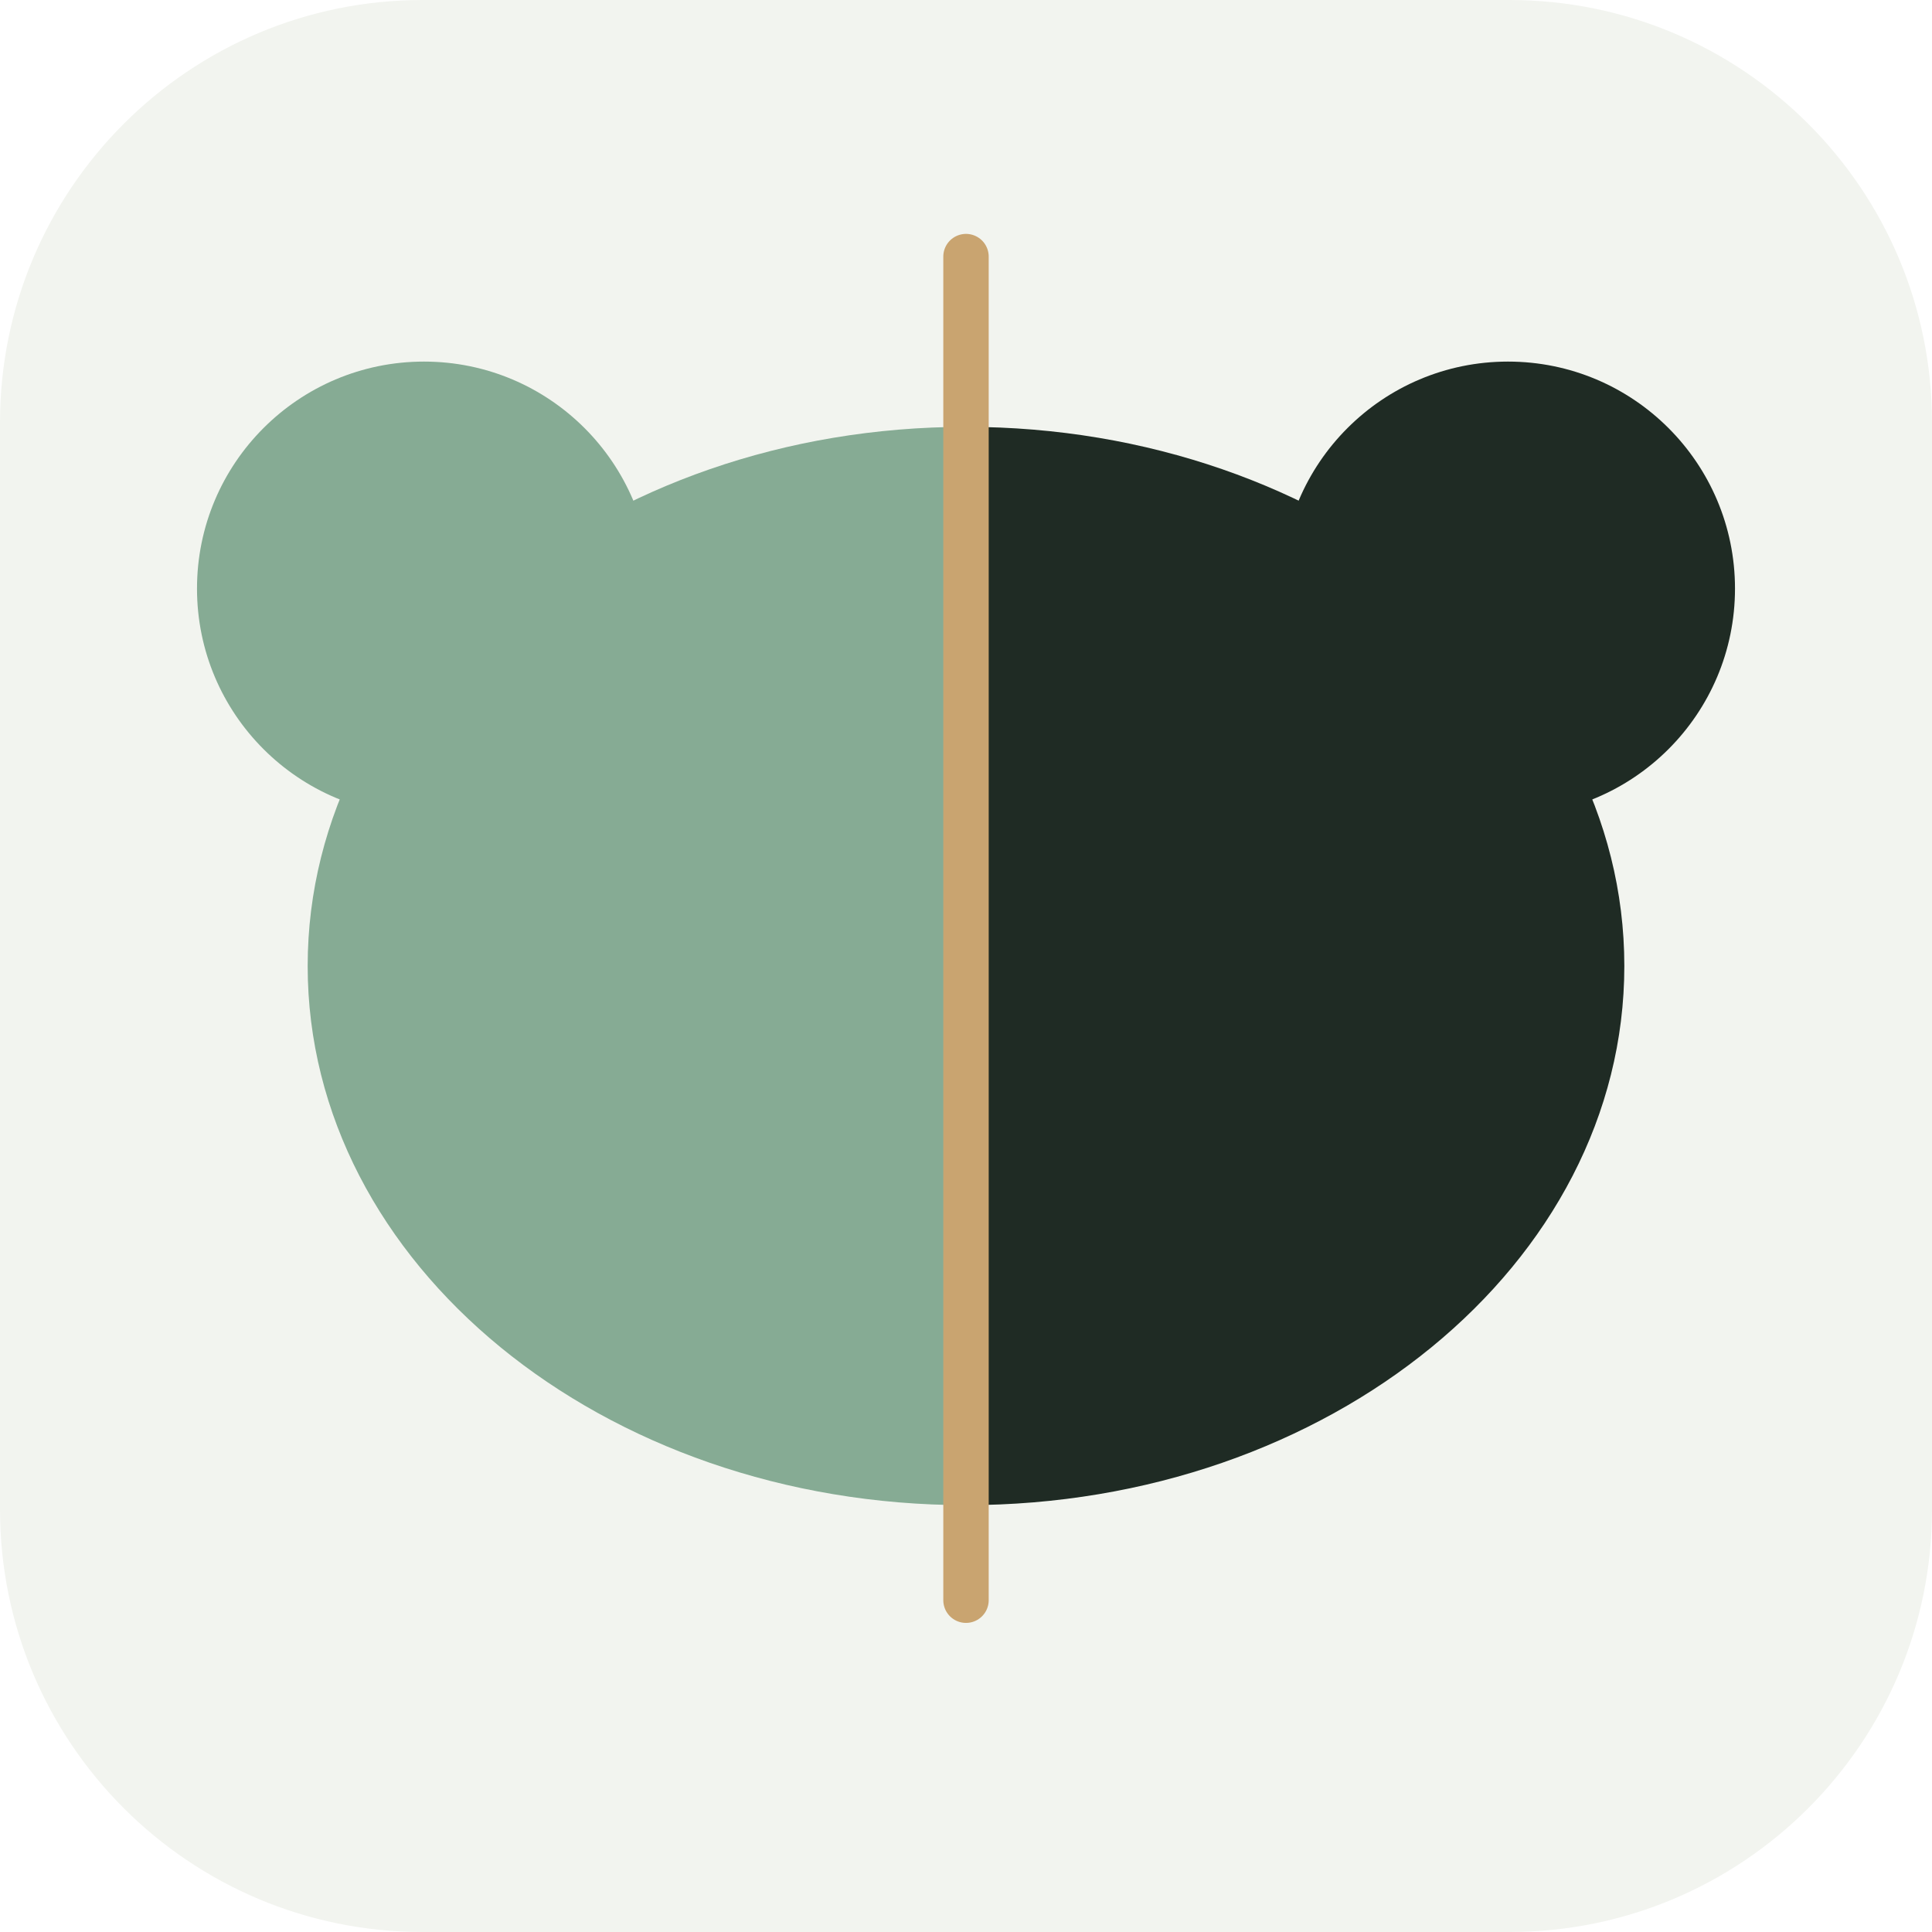
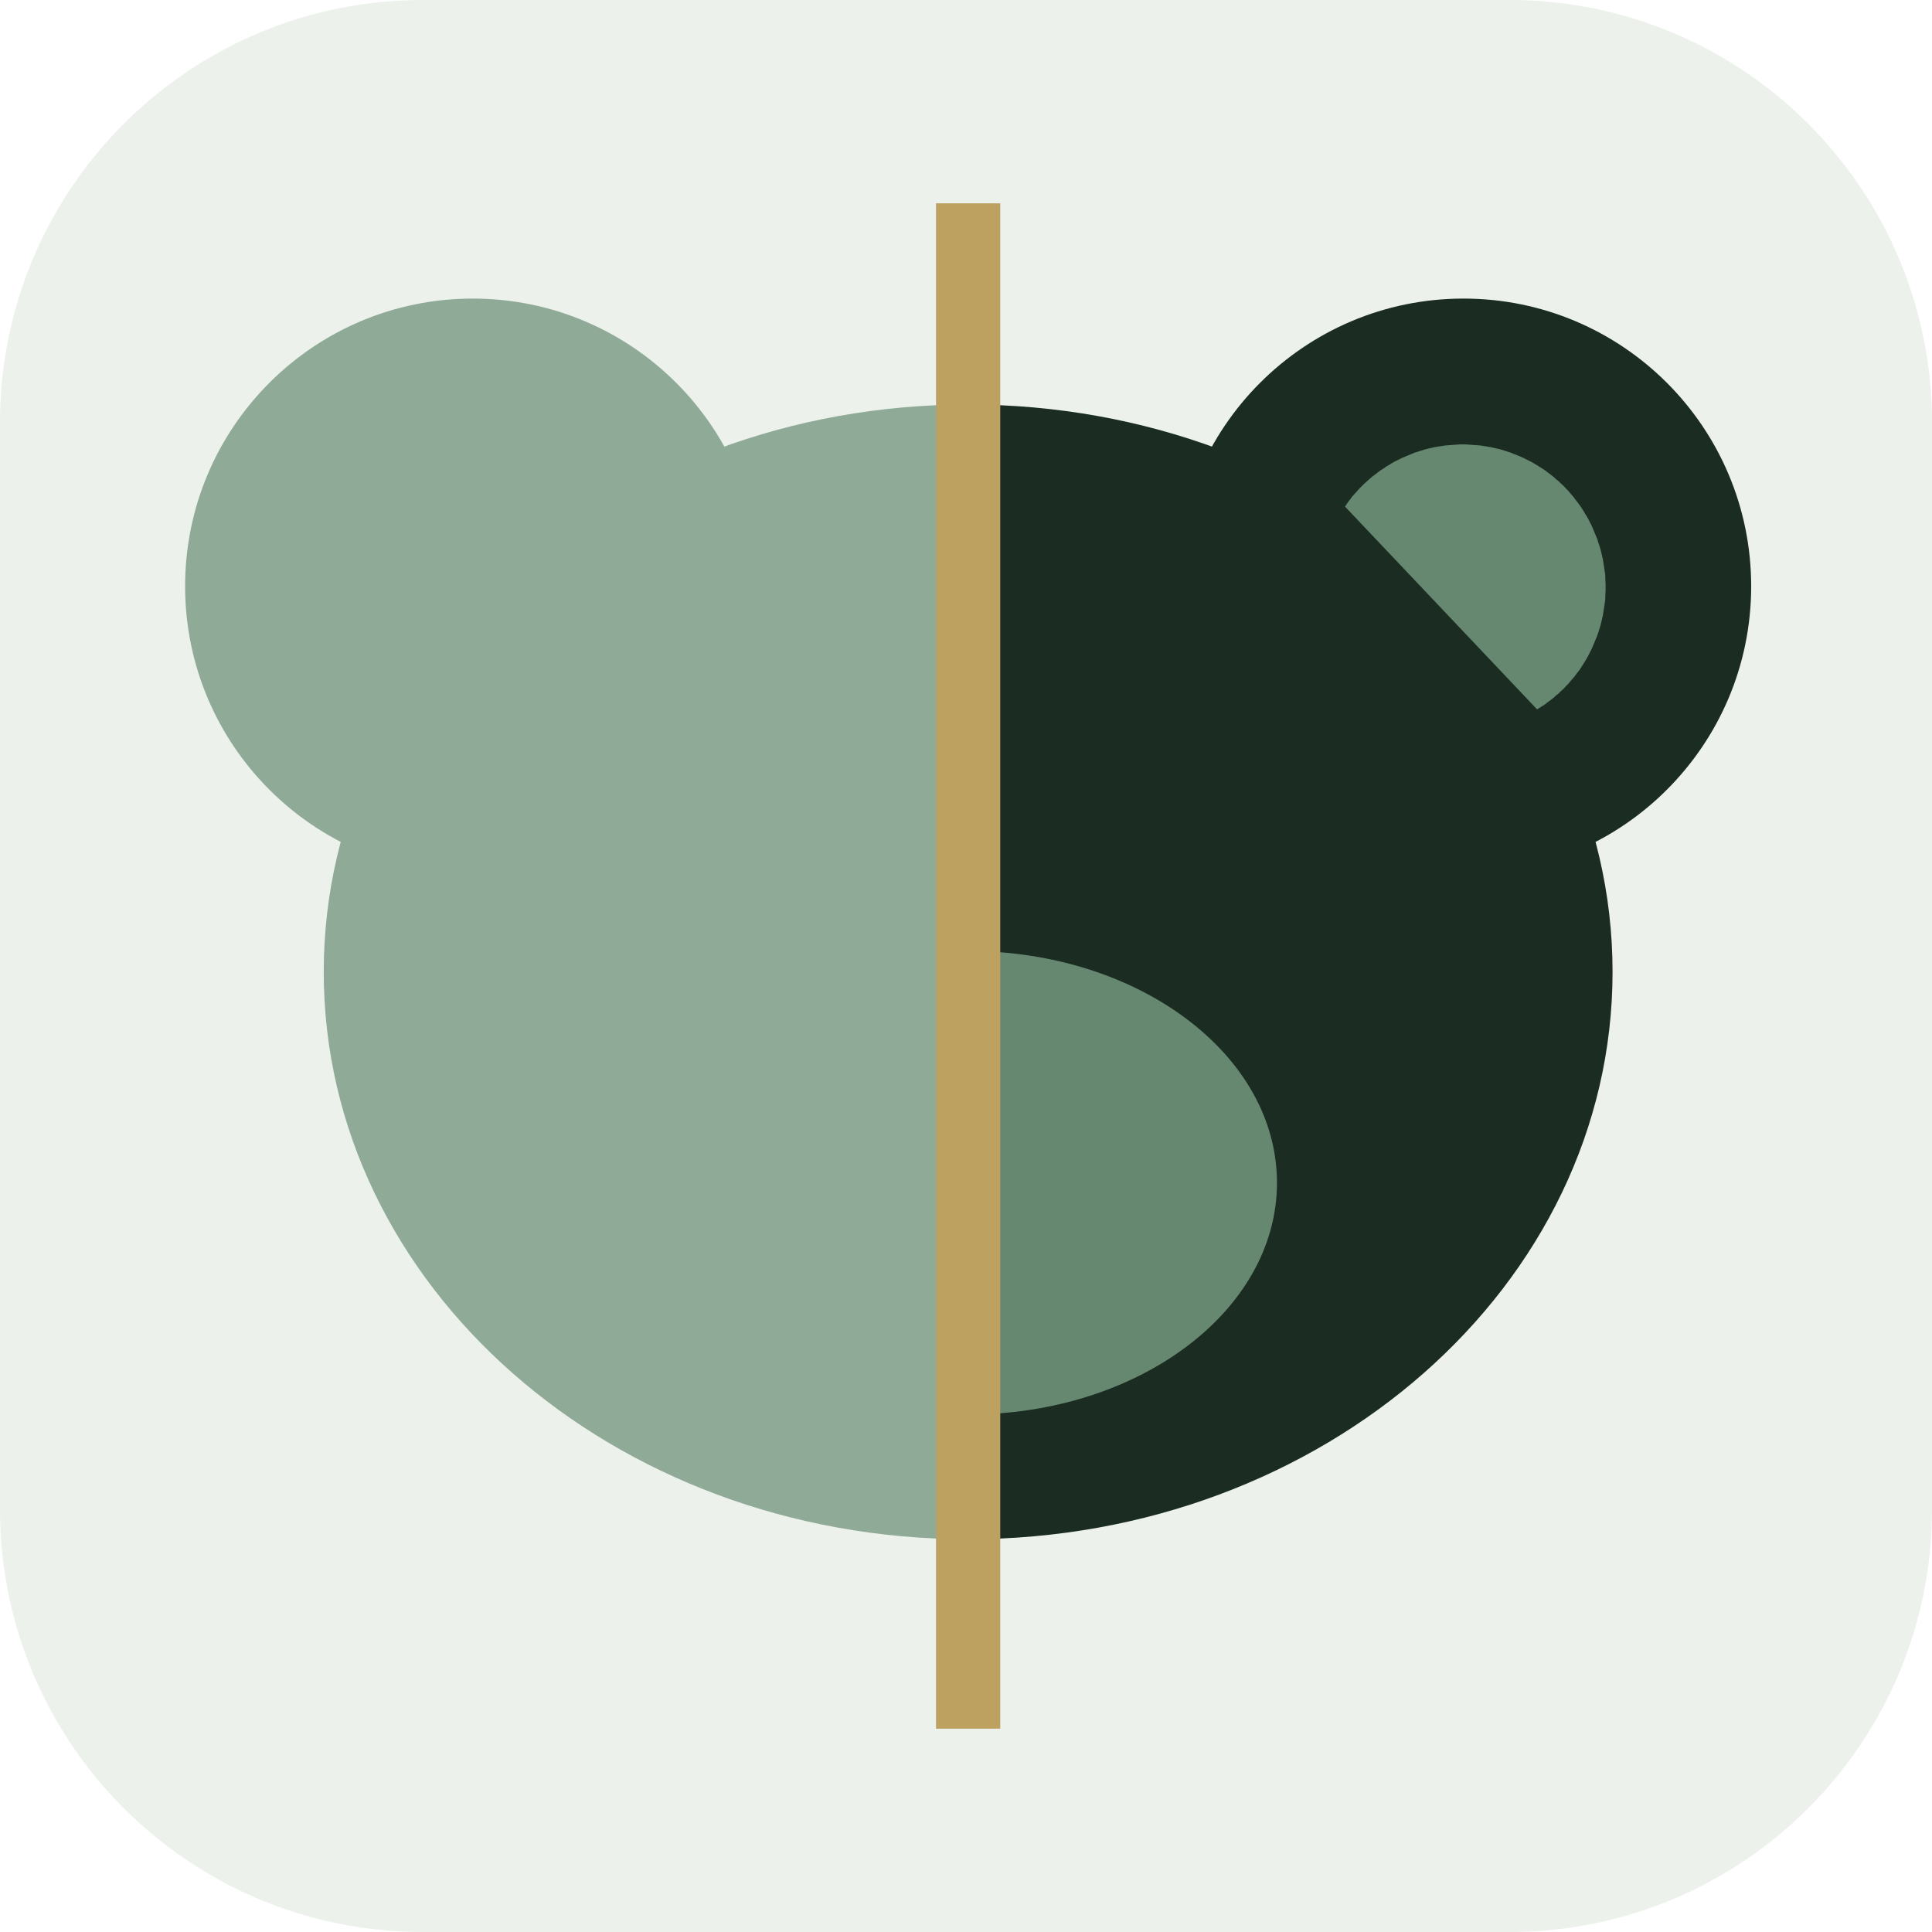
<svg xmlns="http://www.w3.org/2000/svg" viewBox="0 0 64 64">
  <defs>
-     <clipPath id="fL">
-       <rect x="-400" y="-400" width="400" height="800" />
+     <clipPath id="fl">
+       <rect x="0" y="0" width="492" height="2000" />
    </clipPath>
-     <clipPath id="fR">
-       <rect x="0" y="-400" width="400" height="800" />
+     <clipPath id="fr">
+       <rect x="492" y="0" width="600" height="2000" />
    </clipPath>
  </defs>
-   <rect width="64" height="64" rx="14" fill="#F2F4EF" />
-   <g transform="translate(32 32) scale(0.094)">
-     <g clip-path="url(#fL)" fill="#86AB94">
-       <ellipse cx="0" cy="0" rx="232" ry="190" />
-       <circle cx="-191" cy="-133" r="80" />
+   <rect width="64" height="64" rx="14" fill="#ECF1EB" />
+   <g transform="translate(32 32) scale(0.08865) translate(-491.2 -558)">
+     <g clip-path="url(#fl)" fill="#8FAA96">
+       <ellipse cx="492" cy="560.2" rx="240.8" ry="212" />
+       <circle cx="306.9" cy="416.1" r="107.5" />
    </g>
-     <g clip-path="url(#fR)" fill="#1F2B24">
-       <ellipse cx="0" cy="0" rx="232" ry="190" />
-       <circle cx="191" cy="-133" r="80" />
+     <g clip-path="url(#fr)" fill="#1B2C22">
+       <ellipse cx="492" cy="560.2" rx="240.8" ry="212" />
+       <circle cx="677.1" cy="416.1" r="107.5" />
+       <path fill="#678870" d="M730.2,415.2 730.1,413.9 730.1,412.6 730,411.3 729.8,410 729.6,408.7 729.4,407.4 729.2,406.1 728.9,404.8 728.6,403.5 728.3,402.3 727.9,401 727.5,399.8 727.1,398.5 726.6,397.3 726.1,396.1 725.6,394.9 725.1,393.7 724.5,392.5 723.9,391.3 723.3,390.2 722.6,389.1 721.9,387.9 721.2,386.8 720.5,385.8 719.7,384.7 718.9,383.7 718.1,382.6 717.2,381.6 716.4,380.6 715.5,379.7 714.6,378.7 713.6,377.8 712.7,376.9 711.7,376.1 710.7,375.2 709.7,374.4 708.6,373.6 707.6,372.8 706.5,372.1 705.4,371.4 704.3,370.7 703.1,370 702,369.4 700.8,368.8 699.6,368.2 698.5,367.7 697.3,367.2 696,366.7 694.8,366.2 693.6,365.8 692.3,365.4 691.1,365 689.8,364.7 688.5,364.4 687.2,364.1 685.9,363.9 684.7,363.7 683.4,363.5 682.1,363.4 680.7,363.3 679.4,363.2 678.1,363.1 676.8,363.1 675.5,363.1 674.2,363.2 672.9,363.3 671.6,363.4 670.3,363.5 669,363.7 667.7,363.9 666.4,364.1 665.1,364.4 663.8,364.7 662.6,365 661.3,365.4 660.1,365.8 658.8,366.2 657.6,366.7 656.4,367.2 655.2,367.7 654,368.2 652.8,368.8 651.6,369.4 650.5,370 649.4,370.7 648.2,371.4 647.2,372.1 646.1,372.8 645,373.6 644,374.4 642.9,375.2 641.9,376.1 641,376.9 640,377.8 639.1,378.7 638.1,379.7 637.3,380.6 636.4,381.6 635.5,382.6 634.7,383.7 633.9,384.7 633.2,385.8 632.8,386.3 704.6,462.1 705.4,461.6 706.5,460.9 707.6,460.2 708.6,459.4 709.7,458.6 710.7,457.8 711.7,456.9 712.7,456.1 713.6,455.2 714.6,454.3 715.5,453.3 716.4,452.4 717.2,451.4 718.1,450.4 718.9,449.4 719.7,448.3 720.5,447.3 721.2,446.2 721.9,445.1 722.6,444 723.3,442.8 723.9,441.7 724.5,440.5 725.1,439.3 725.6,438.1 726.1,436.9 726.6,435.7 727.1,434.5 727.5,433.3 727.9,432 728.3,430.7 728.6,429.5 728.9,428.2 729.2,426.9 729.4,425.6 729.6,424.3 729.8,423 730,421.7 730.1,420.4 730.1,419.1 730.2,417.8 730.2,416.5 730.2,415.2Z" />
+       <ellipse fill="#678870" cx="492" cy="639" rx="115.4" ry="86.6" />
    </g>
-     <line x1="0" y1="-250" x2="0" y2="223.5" stroke="#C9A470" stroke-width="16" stroke-linecap="round" />
+     <rect x="480" y="273" width="24" height="570" fill="#BCA161" />
  </g>
</svg>
